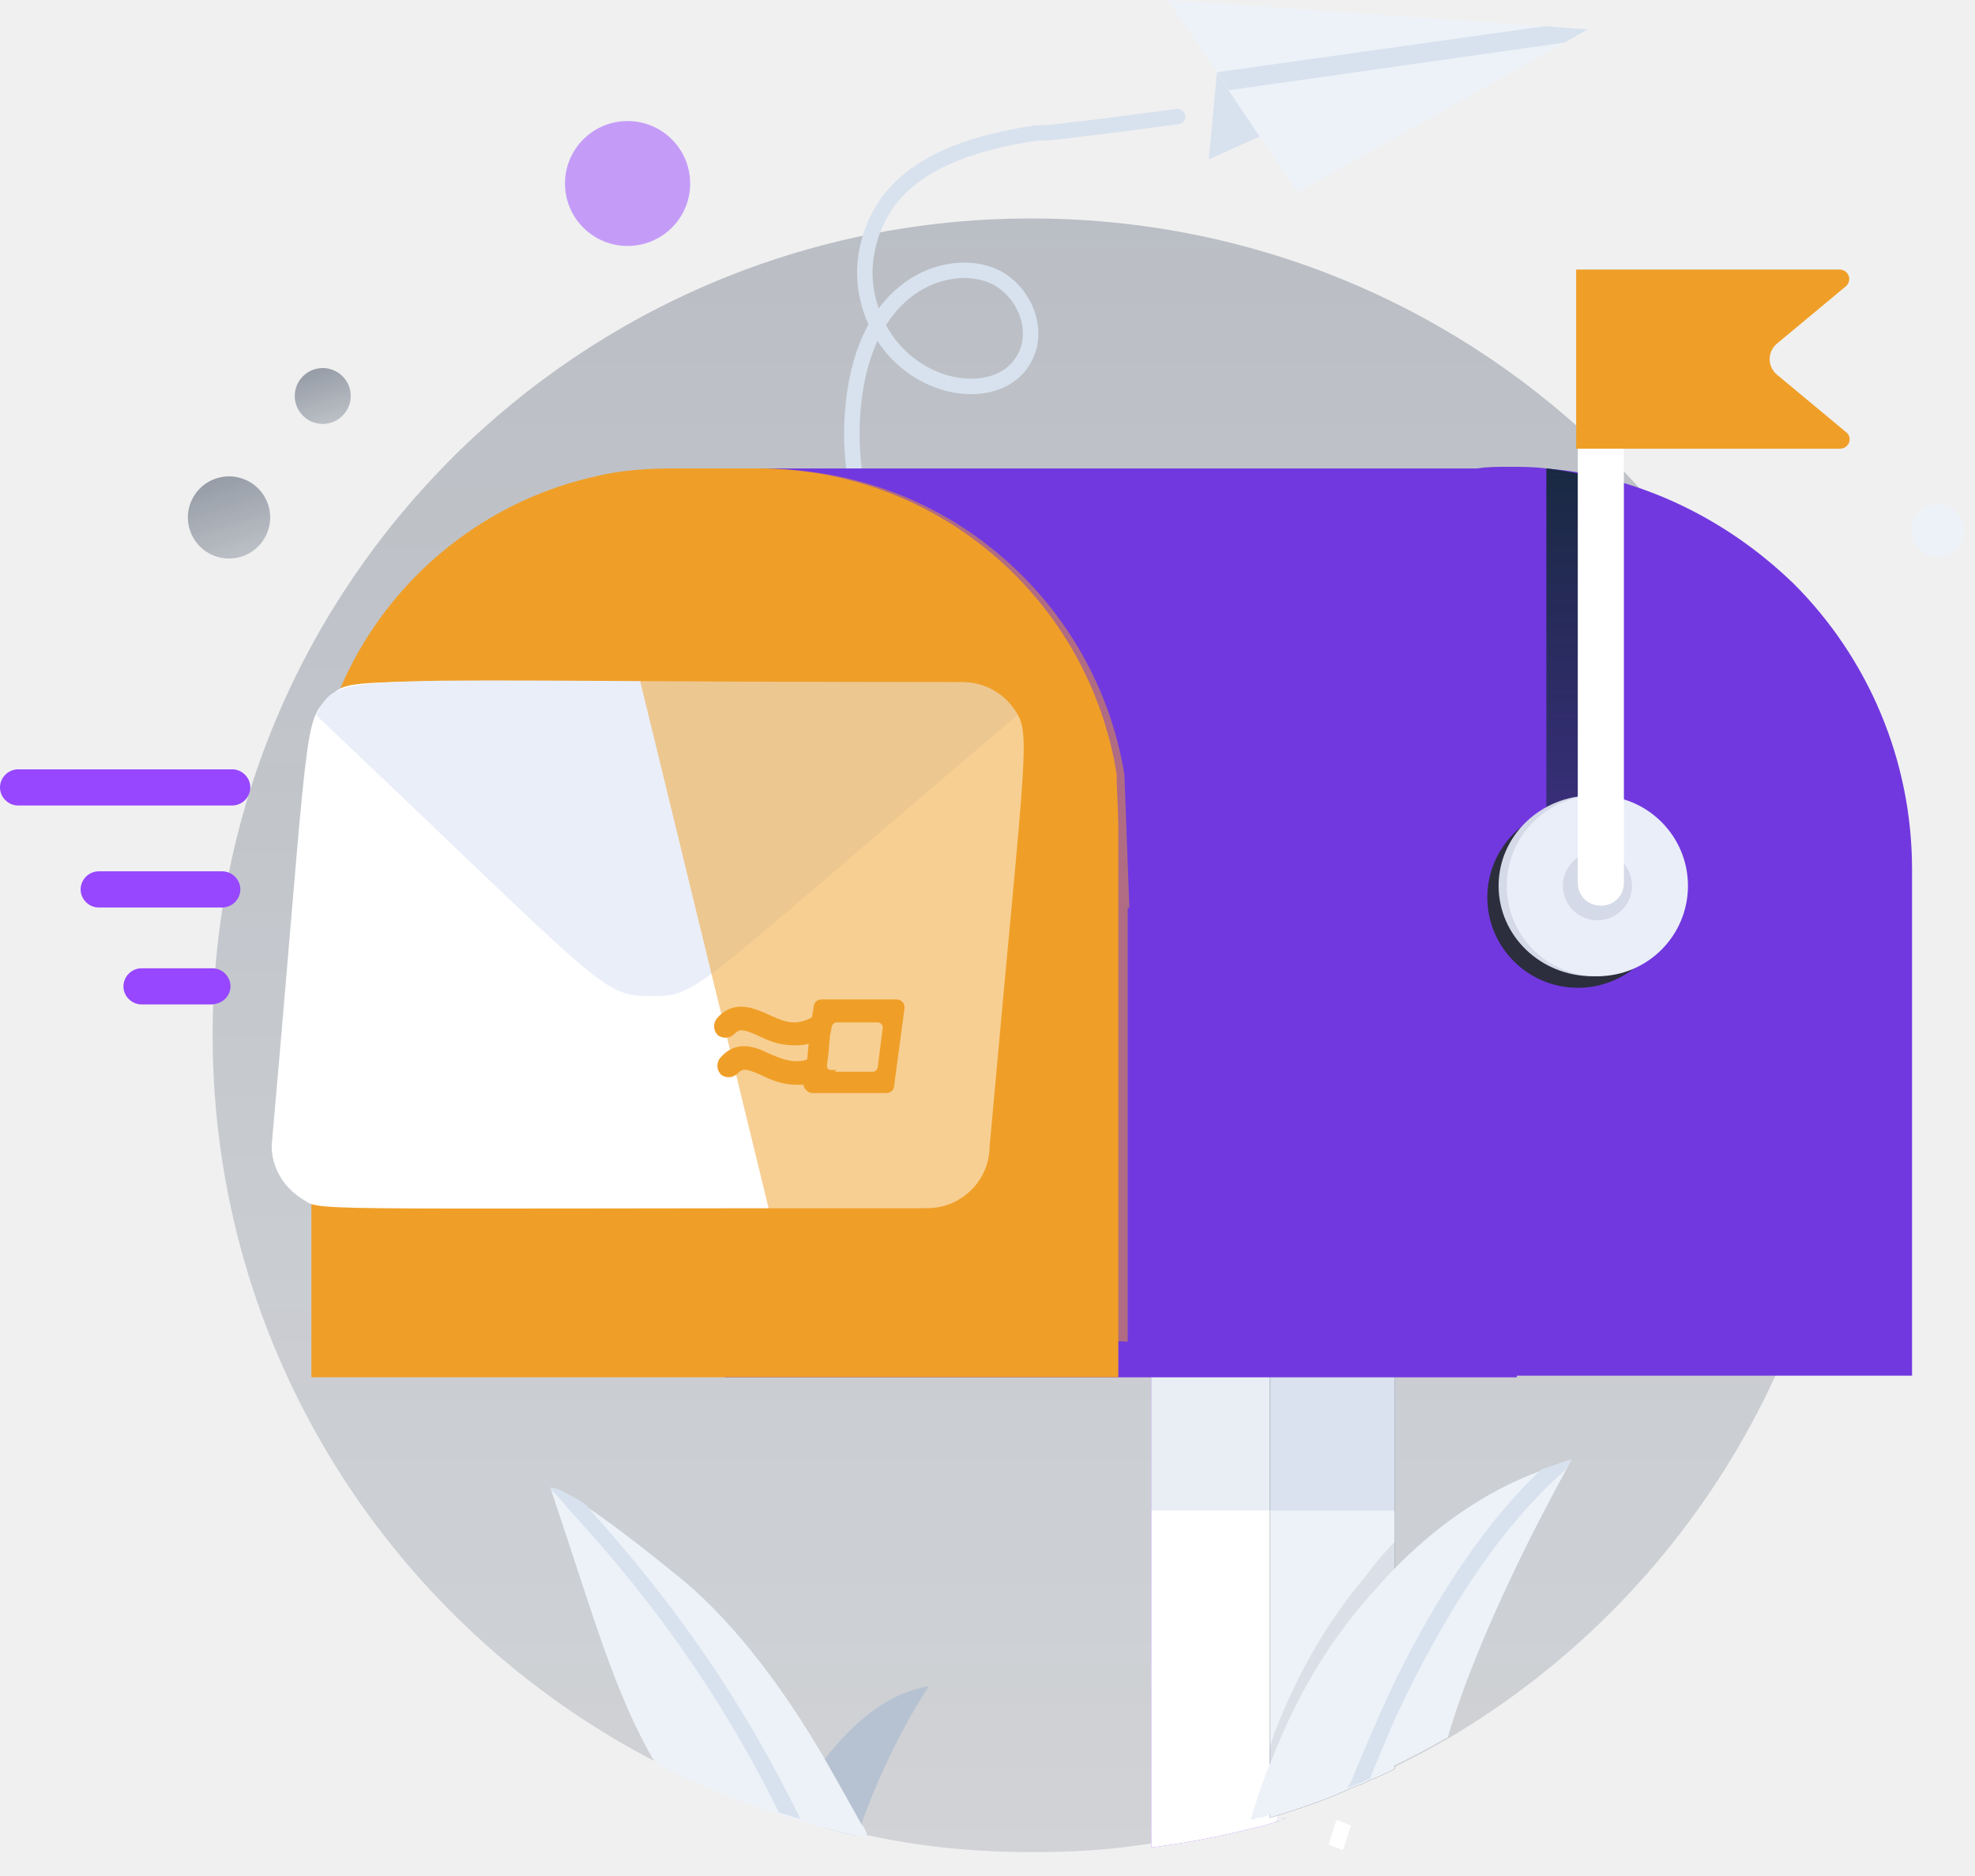
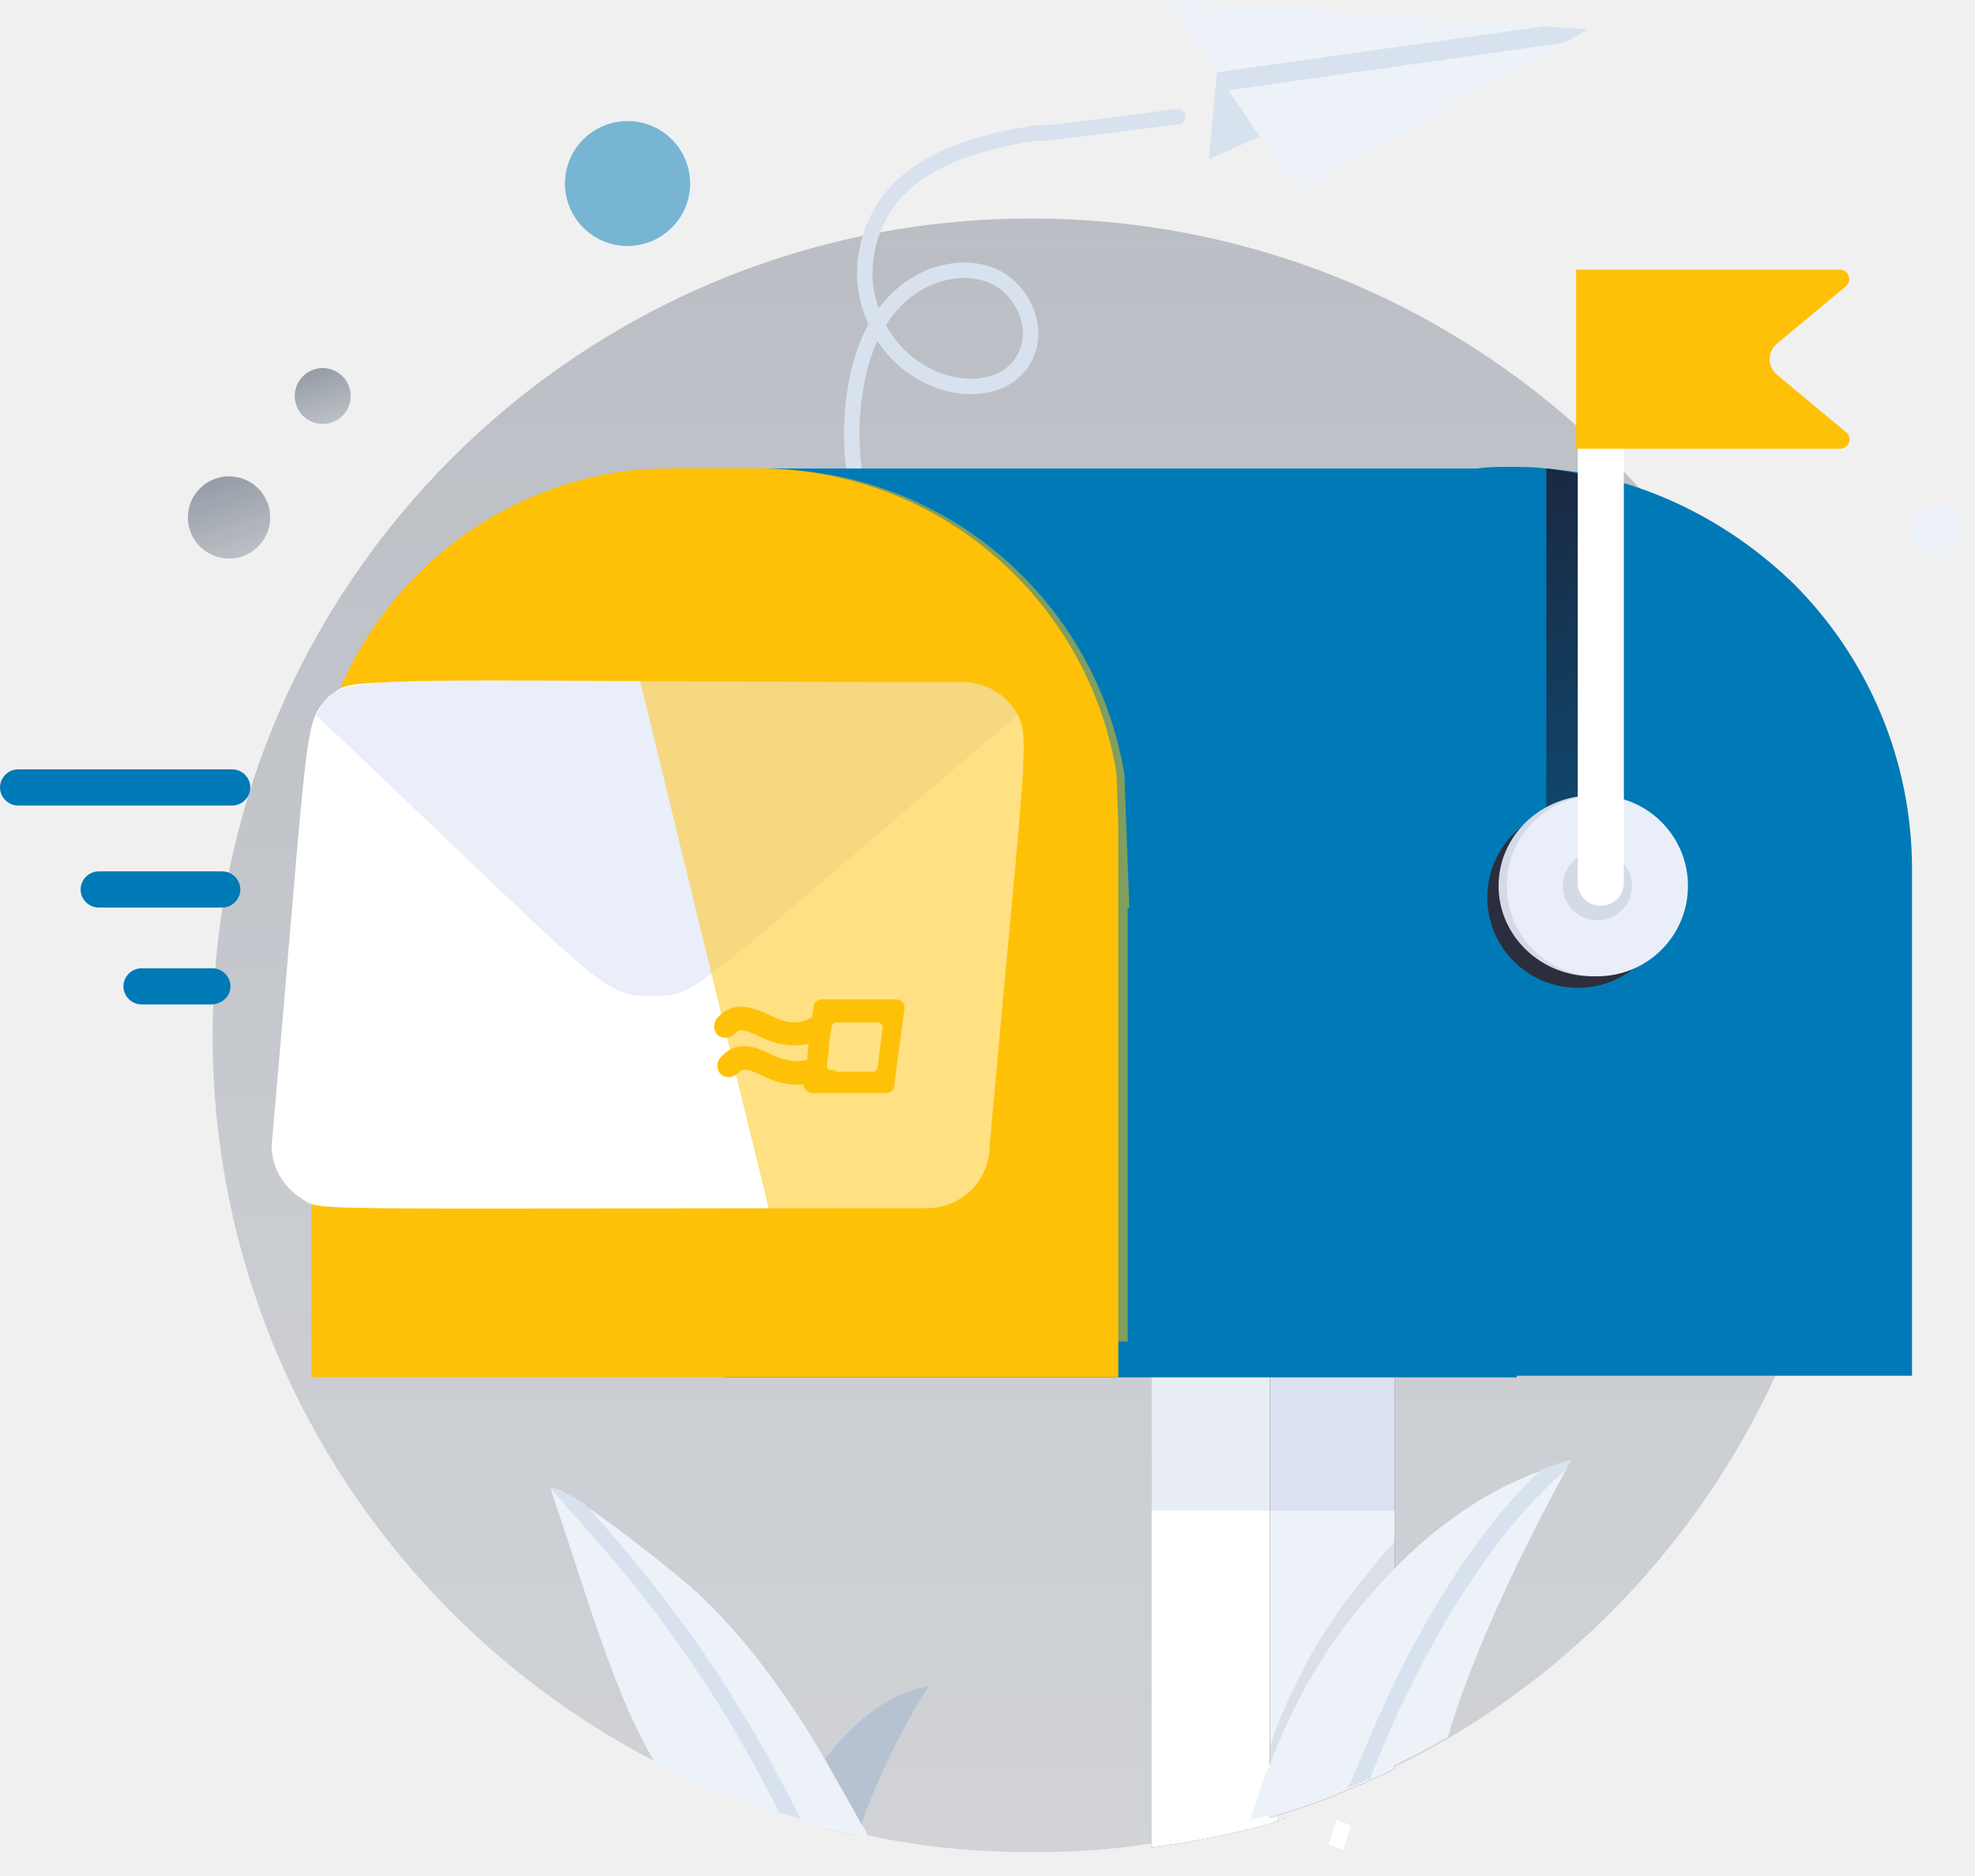
<svg xmlns="http://www.w3.org/2000/svg" width="80" height="76" viewBox="0 0 80 76" fill="none">
-   <path opacity="0.25" d="M74.919 41.941C74.919 54.059 68.382 64.712 58.643 70.438C58.643 70.438 58.576 70.505 58.509 70.505C57.842 70.904 57.175 71.237 56.508 71.57C56.175 71.77 55.841 71.903 55.507 72.036C55.374 72.103 55.241 72.169 55.107 72.236H55.041C54.907 72.302 54.707 72.369 54.574 72.436C53.573 72.901 52.506 73.234 51.438 73.567C51.305 73.634 51.105 73.701 50.971 73.701C50.905 73.701 50.838 73.767 50.771 73.767C50.705 73.767 50.638 73.767 50.638 73.834C50.571 73.834 50.505 73.834 50.438 73.9C49.037 74.3 47.569 74.566 46.035 74.766C44.634 74.966 43.234 75.032 41.833 75.032C39.565 75.032 37.364 74.832 35.229 74.366C35.096 74.366 34.962 74.3 34.829 74.3C34.362 74.233 33.895 74.1 33.428 73.967C32.961 73.834 32.494 73.701 32.027 73.567C30.159 72.968 28.291 72.236 26.557 71.37C15.884 65.844 8.613 54.725 8.613 41.941C8.613 23.631 23.489 8.85 41.766 8.85C60.11 8.85 74.919 23.631 74.919 41.941Z" fill="url(#paint0_linear_186_47670)" />
-   <path d="M38.894 26.895C35.692 24.298 34.025 19.97 34.625 15.909C35.292 11.315 38.56 10.449 40.228 11.182C41.429 11.714 42.163 13.312 41.495 14.511C40.361 16.641 36.026 15.776 35.158 12.114C34.825 10.782 35.158 9.317 35.959 8.185C37.293 6.388 39.761 5.722 41.962 5.389C42.496 5.389 43.03 5.322 43.497 5.256C44.697 5.123 46.165 4.923 47.699 4.723" stroke="#D8E2EE" stroke-width="0.625" stroke-miterlimit="10" stroke-linecap="round" stroke-linejoin="round" />
-   <path d="M51.029 5.528L48.961 6.46L49.294 2.931" fill="#D8E2EE" />
+   <path opacity="0.25" d="M74.917 41.943C74.917 54.06 68.38 64.713 58.641 70.439C58.641 70.439 58.574 70.506 58.508 70.506C57.841 70.906 57.174 71.239 56.507 71.571C56.173 71.771 55.84 71.904 55.506 72.037C55.373 72.104 55.239 72.171 55.106 72.237H55.039C54.906 72.304 54.706 72.37 54.572 72.437C53.572 72.903 52.504 73.236 51.437 73.569C51.303 73.635 51.103 73.702 50.97 73.702C50.903 73.702 50.837 73.769 50.77 73.769C50.703 73.769 50.636 73.769 50.636 73.835C50.57 73.835 50.503 73.835 50.436 73.902C49.035 74.301 47.568 74.567 46.034 74.767C44.633 74.967 43.232 75.034 41.831 75.034C39.563 75.034 37.362 74.834 35.227 74.368C35.094 74.368 34.961 74.301 34.827 74.301C34.36 74.235 33.893 74.102 33.426 73.968C32.959 73.835 32.492 73.702 32.026 73.569C30.158 72.97 28.29 72.237 26.556 71.372C15.883 65.845 8.612 54.726 8.612 41.943C8.612 23.633 23.487 8.852 41.765 8.852C60.109 8.852 74.917 23.633 74.917 41.943Z" fill="url(#paint0_linear_5889_20094)" />
+   <path d="M38.893 26.894C35.691 24.298 34.023 19.97 34.623 15.908C35.29 11.314 38.559 10.449 40.227 11.181C41.427 11.714 42.161 13.312 41.494 14.51C40.36 16.641 36.024 15.775 35.157 12.113C34.824 10.782 35.157 9.317 35.958 8.185C37.292 6.387 39.76 5.721 41.961 5.388C42.495 5.388 43.028 5.322 43.495 5.255C44.696 5.122 46.163 4.922 47.698 4.723" stroke="#D8E2EE" stroke-width="0.625" stroke-miterlimit="10" stroke-linecap="round" stroke-linejoin="round" />
+   <path d="M51.03 5.526L48.962 6.459L49.296 2.93" fill="#D8E2EE" />
  <path d="M64.307 1.198L63.373 1.731L52.567 7.79L49.765 3.662L49.298 2.93L47.297 0L62.572 1.065L64.307 1.198Z" fill="#EDF2F8" />
-   <path d="M64.306 1.194L63.372 1.726L49.764 3.657L49.297 2.925L62.571 1.061L64.306 1.194Z" fill="#D8E2EE" />
-   <path opacity="0.42" d="M9.793 22.546C10.668 22.262 11.148 21.323 10.863 20.448C10.578 19.574 9.638 19.096 8.762 19.38C7.886 19.664 7.407 20.603 7.691 21.477C7.976 22.352 8.917 22.83 9.793 22.546Z" fill="url(#paint1_linear_186_47670)" />
-   <path opacity="0.42" d="M13.424 17.119C14.02 16.926 14.345 16.287 14.152 15.693C13.958 15.098 13.319 14.773 12.723 14.966C12.127 15.159 11.802 15.798 11.995 16.392C12.189 16.987 12.828 17.312 13.424 17.119Z" fill="url(#paint2_linear_186_47670)" />
-   <path opacity="0.5" d="M27.131 9.302C28.165 8.359 28.237 6.759 27.292 5.727C26.348 4.696 24.744 4.623 23.711 5.566C22.678 6.509 22.605 8.109 23.55 9.141C24.494 10.172 26.098 10.244 27.131 9.302Z" fill="#9747FF" />
-   <path d="M79.212 22.285C79.647 21.888 79.678 21.214 79.28 20.78C78.882 20.345 78.207 20.315 77.772 20.712C77.337 21.109 77.307 21.783 77.704 22.217C78.102 22.651 78.777 22.682 79.212 22.285Z" fill="#EDF2F8" />
-   <path d="M51.769 55.468V73.778C51.636 73.845 51.502 73.845 51.369 73.911C49.835 74.311 48.234 74.644 46.633 74.844V55.468H51.769Z" fill="#9747FF" />
-   <path d="M51.769 55.468V73.778C51.636 73.845 51.502 73.845 51.369 73.911C49.835 74.311 48.234 74.644 46.633 74.844V55.468H51.769Z" fill="white" />
-   <path d="M56.503 55.468V71.648C56.17 71.847 55.836 71.981 55.503 72.114C55.369 72.18 55.236 72.247 55.102 72.313H55.036C54.902 72.38 54.702 72.447 54.569 72.513C53.568 72.979 52.501 73.312 51.434 73.645V55.468H56.503Z" fill="#2C2E3E" />
-   <path d="M56.503 55.468V71.648C56.17 71.847 55.836 71.981 55.503 72.114C55.369 72.18 55.236 72.247 55.102 72.313H55.036C54.902 72.38 54.702 72.447 54.569 72.513C53.568 72.979 52.501 73.312 51.434 73.645V55.468H56.503Z" fill="#EDF2F8" />
-   <path opacity="0.1" d="M56.503 62.456V70.513C56.236 70.646 55.97 70.779 55.703 70.912C55.569 70.979 55.436 71.046 55.303 71.112H55.236C55.102 71.179 54.902 71.245 54.769 71.312C53.768 71.778 52.701 72.111 51.634 72.444C51.567 72.444 51.5 72.51 51.434 72.51V70.779C51.5 70.579 51.567 70.38 51.634 70.18C52.634 67.583 53.902 65.519 55.369 63.788C55.703 63.322 56.103 62.856 56.503 62.456Z" fill="#344050" />
-   <path opacity="0.1" d="M56.505 55.468H46.633V61.194H56.505V55.468Z" fill="#1C4F93" />
-   <path d="M77.45 35.224V55.731H61.441V55.797H29.355V18.978H59.84C60.24 18.911 60.641 18.911 61.107 18.911C61.641 18.911 62.108 18.911 62.642 18.978C63.309 19.044 63.909 19.111 64.509 19.244C67.645 19.91 70.446 21.508 72.647 23.638C75.649 26.635 77.45 30.763 77.45 35.224Z" fill="#7138DF" />
-   <path d="M64.504 19.308V34.556C64.504 35.088 64.104 35.488 63.571 35.488C63.037 35.488 62.637 35.088 62.637 34.556V18.976C63.237 19.042 63.904 19.175 64.504 19.308Z" fill="url(#paint3_linear_186_47670)" />
-   <path d="M63.915 40.017C65.941 40.017 67.584 38.378 67.584 36.355C67.584 34.333 65.941 32.693 63.915 32.693C61.889 32.693 60.246 34.333 60.246 36.355C60.246 38.378 61.889 40.017 63.915 40.017Z" fill="#2C2E3E" />
-   <path d="M64.505 39.549C66.605 39.549 68.308 37.909 68.308 35.887C68.308 33.864 66.605 32.225 64.505 32.225C62.405 32.225 60.703 33.864 60.703 35.887C60.703 37.909 62.405 39.549 64.505 39.549Z" fill="#D5DAE8" />
-   <path d="M64.704 39.549C66.73 39.549 68.373 37.909 68.373 35.887C68.373 33.864 66.73 32.225 64.704 32.225C62.678 32.225 61.035 33.864 61.035 35.887C61.035 37.909 62.678 39.549 64.704 39.549Z" fill="#EAEEF9" />
-   <path d="M64.706 37.283C65.479 37.283 66.106 36.657 66.106 35.885C66.106 35.113 65.479 34.487 64.706 34.487C63.932 34.487 63.305 35.113 63.305 35.885C63.305 36.657 63.932 37.283 64.706 37.283Z" fill="#D5DAE8" />
-   <path d="M45.299 33.623V55.795H12.613V33.623C12.613 26.633 17.549 20.773 24.087 19.308C25.154 19.042 26.221 18.976 27.355 18.976H30.691C38.028 18.976 44.098 24.302 45.232 31.36C45.232 32.026 45.299 32.825 45.299 33.623Z" fill="#EF9F28" />
-   <path d="M65.778 18.113V35.757C65.778 36.29 65.378 36.69 64.844 36.69C64.31 36.69 63.91 36.29 63.91 35.757V18.113H65.778Z" fill="white" />
-   <path d="M40.088 46.416C40.088 47.814 38.954 48.946 37.553 48.946C11.404 48.946 13.072 49.08 12.205 48.547C11.471 48.081 11.004 47.282 11.004 46.416C12.538 29.038 12.271 29.238 13.339 28.239C14.339 27.374 12.938 27.64 38.954 27.64C39.754 27.64 40.488 28.04 40.955 28.572C41.822 29.704 41.622 29.305 40.088 46.416Z" fill="white" />
-   <path d="M41.217 28.968C28.01 40.154 28.343 40.354 26.409 40.354C24.341 40.354 24.541 40.088 12.801 28.968C13.801 27.104 13.201 27.637 39.016 27.637C39.95 27.637 40.817 28.169 41.217 28.968Z" fill="#EAEEF9" />
-   <path d="M9.406 32.632H0.734C0.334 32.632 0 32.299 0 31.899C0 31.5 0.334 31.167 0.734 31.167H9.406C9.806 31.167 10.139 31.5 10.139 31.899C10.139 32.299 9.806 32.632 9.406 32.632Z" fill="#9747FF" />
-   <path d="M9.002 36.764H3.999C3.599 36.764 3.266 36.431 3.266 36.032C3.266 35.632 3.599 35.299 3.999 35.299H9.002C9.403 35.299 9.736 35.632 9.736 36.032C9.736 36.431 9.403 36.764 9.002 36.764Z" fill="#9747FF" />
-   <path d="M8.535 40.691H5.734C5.334 40.691 5 40.358 5 39.959C5 39.559 5.334 39.227 5.734 39.227H8.602C9.002 39.227 9.336 39.559 9.336 39.959C9.336 40.358 9.002 40.691 8.535 40.691Z" fill="#9747FF" />
-   <path d="M36.29 40.488H33.288C33.088 40.488 32.955 40.621 32.955 40.821L32.888 41.22L32.755 42.285L32.688 43.018L32.555 43.817C32.555 43.883 32.555 43.95 32.555 44.017C32.621 44.15 32.755 44.283 32.888 44.283H35.89C36.09 44.283 36.224 44.15 36.224 43.95L36.624 40.954C36.69 40.688 36.557 40.488 36.29 40.488ZM35.556 43.218C35.556 43.284 35.49 43.417 35.356 43.417H33.889H33.689C33.555 43.417 33.489 43.284 33.489 43.218L33.555 42.685L33.622 41.953L33.689 41.62C33.689 41.553 33.755 41.42 33.889 41.42H35.556C35.69 41.42 35.757 41.553 35.757 41.62L35.556 43.218Z" fill="#EF9F28" />
-   <path d="M33.888 41.348C33.755 41.348 33.688 41.415 33.688 41.548L33.621 41.881C33.288 42.081 33.021 42.214 32.754 42.28C32.554 42.347 32.354 42.347 32.154 42.347C31.554 42.347 31.087 42.147 30.686 41.947C30.086 41.681 29.953 41.681 29.753 41.881C29.552 42.081 29.286 42.081 29.085 41.947C28.885 41.748 28.885 41.481 29.019 41.282C29.686 40.483 30.486 40.816 31.087 41.082C31.687 41.348 32.154 41.615 32.888 41.215C32.954 41.148 33.088 41.148 33.154 41.082C33.355 40.949 33.688 41.015 33.822 41.215C33.888 41.215 33.888 41.282 33.888 41.348Z" fill="#EF9F28" />
-   <path d="M33.888 43.348L33.821 43.414C33.354 43.747 32.954 43.88 32.62 43.947C32.487 43.947 32.353 43.947 32.287 43.947C31.686 43.947 31.22 43.747 30.819 43.548C30.219 43.281 30.085 43.281 29.885 43.481C29.685 43.681 29.418 43.681 29.218 43.548C29.018 43.348 29.018 43.081 29.152 42.882C29.819 42.083 30.619 42.416 31.153 42.682C31.62 42.882 32.087 43.081 32.62 42.948C32.82 42.882 32.954 42.815 33.221 42.682C33.287 42.615 33.421 42.615 33.554 42.615L33.487 43.148C33.487 43.281 33.554 43.348 33.688 43.348H33.888Z" fill="#EF9F28" />
-   <path opacity="0.5" d="M45.746 36.777L45.546 31.384C44.412 24.393 38.342 19 31.004 19H27.669C26.535 19 25.468 19.133 24.4 19.333L24 19.666L32.272 53.622L45.679 54.355V36.777H45.746Z" fill="#EF9F28" />
-   <path d="M74.784 17.512C75.05 17.712 74.917 18.178 74.517 18.178H65.845H63.844V10.92H74.517C74.85 10.92 75.05 11.32 74.784 11.586L71.982 13.917C71.582 14.249 71.582 14.849 71.982 15.182L74.784 17.512Z" fill="#EF9F28" />
-   <path d="M37.624 68.311C36.69 69.71 35.556 71.974 34.889 73.904C34.822 74.037 34.755 74.237 34.755 74.37C34.288 74.304 33.822 74.171 33.355 74.037C32.954 73.105 32.688 72.107 32.688 72.107C32.954 71.774 33.154 71.507 33.421 71.241C34.689 69.643 36.023 68.578 37.624 68.311Z" fill="#B6C2D2" />
-   <path d="M35.159 74.436C35.026 74.436 34.892 74.37 34.759 74.37C34.292 74.303 33.825 74.17 33.358 74.037C33.025 73.97 32.758 73.837 32.424 73.77C32.291 73.704 32.158 73.704 32.024 73.637C31.891 73.57 31.757 73.57 31.557 73.504C29.823 72.971 28.155 72.239 26.554 71.44C24.887 68.644 23.953 65.181 22.352 60.454C22.352 60.387 22.352 60.387 22.285 60.321C22.285 60.321 22.419 60.321 22.752 60.454C22.952 60.587 23.286 60.72 23.686 60.987C24.486 61.519 25.754 62.451 27.622 63.983C29.956 65.914 31.957 68.777 33.358 71.174C33.959 72.239 34.492 73.171 34.892 73.903C35.026 74.037 35.093 74.236 35.159 74.436Z" fill="#EDF2F8" />
-   <path d="M32.424 73.7C32.291 73.634 32.158 73.634 32.024 73.567C31.891 73.501 31.757 73.501 31.557 73.434C28.489 67.242 25.02 63.314 22.952 61.05C22.752 60.784 22.552 60.584 22.352 60.384C22.352 60.318 22.352 60.318 22.285 60.251C22.285 60.251 22.419 60.251 22.752 60.384C22.952 60.517 23.286 60.651 23.686 60.917C25.821 63.314 29.356 67.375 32.424 73.7Z" fill="#D8E2EE" />
-   <path d="M51.77 73.769C51.837 73.769 51.837 73.769 51.904 73.769C51.837 73.769 51.703 73.836 51.637 73.836C51.637 73.769 51.703 73.769 51.77 73.769Z" fill="#D5DAE8" />
-   <path d="M51.969 73.701C52.036 73.701 52.036 73.701 52.103 73.634C52.036 73.634 51.903 73.701 51.836 73.701C51.903 73.701 51.903 73.701 51.969 73.701Z" fill="#D5DAE8" />
-   <path d="M63.648 59.126C63.648 59.126 63.581 59.259 63.448 59.526C62.648 60.99 59.913 66.05 58.645 70.378C58.645 70.378 58.579 70.445 58.512 70.445C57.845 70.844 57.178 71.177 56.511 71.51C56.177 71.71 55.844 71.843 55.51 71.976C55.377 72.043 55.243 72.109 55.11 72.176H55.043C54.91 72.243 54.71 72.309 54.576 72.376C53.576 72.842 52.508 73.175 51.441 73.508C51.308 73.574 51.108 73.641 50.974 73.641C50.907 73.641 50.841 73.707 50.774 73.707C50.707 73.707 50.641 73.707 50.641 73.774C50.907 72.908 51.174 72.043 51.508 71.31C52.508 68.714 53.776 66.65 55.243 64.919C55.71 64.386 56.177 63.853 56.644 63.387C58.579 61.456 60.647 60.191 62.581 59.526C62.848 59.392 63.248 59.259 63.648 59.126Z" fill="#EDF2F8" />
-   <path d="M63.638 59.126C63.638 59.126 63.572 59.259 63.438 59.526C60.904 61.723 58.569 65.185 56.501 69.646C56.167 70.445 55.834 71.177 55.5 72.043C55.367 72.109 55.233 72.176 55.1 72.243H55.033C54.9 72.309 54.7 72.376 54.566 72.442C54.633 72.309 54.7 72.243 54.7 72.243C55.3 70.778 55.901 69.379 56.501 68.115C58.302 64.453 60.303 61.523 62.438 59.526C62.838 59.392 63.238 59.259 63.638 59.126Z" fill="#D8E2EE" />
-   <path d="M54.435 73.84C54.302 74.173 54.235 74.506 54.102 74.839" stroke="white" stroke-width="0.625" stroke-miterlimit="10" />
+   <path d="M64.306 1.196L63.372 1.728L49.764 3.659L49.297 2.927L62.571 1.062L64.306 1.196Z" fill="#D8E2EE" />
+   <path opacity="0.42" d="M9.793 22.546C10.669 22.262 11.148 21.323 10.864 20.448C10.579 19.574 9.638 19.096 8.762 19.38C7.886 19.664 7.407 20.603 7.692 21.477C7.976 22.352 8.917 22.83 9.793 22.546Z" fill="url(#paint1_linear_5889_20094)" />
+   <path opacity="0.42" d="M13.423 17.119C14.019 16.926 14.345 16.288 14.151 15.693C13.957 15.099 13.318 14.773 12.722 14.966C12.126 15.16 11.8 15.798 11.994 16.393C12.188 16.987 12.827 17.313 13.423 17.119Z" fill="url(#paint2_linear_5889_20094)" />
+   <path opacity="0.5" d="M27.129 9.302C28.163 8.359 28.235 6.759 27.29 5.728C26.346 4.696 24.742 4.624 23.709 5.567C22.676 6.509 22.604 8.11 23.548 9.141C24.492 10.173 26.096 10.245 27.129 9.302Z" fill="#007AB6" />
+   <path d="M79.212 22.284C79.647 21.887 79.678 21.213 79.28 20.779C78.882 20.345 78.207 20.314 77.772 20.711C77.337 21.108 77.307 21.782 77.704 22.216C78.102 22.65 78.777 22.681 79.212 22.284Z" fill="#EDF2F8" />
+   <path d="M51.769 55.469V73.779C51.636 73.845 51.502 73.845 51.369 73.912C49.835 74.311 48.234 74.644 46.633 74.844V55.469H51.769Z" fill="#007AB6" />
+   <path d="M51.769 55.469V73.779C51.636 73.845 51.502 73.845 51.369 73.912C49.835 74.311 48.234 74.644 46.633 74.844V55.469H51.769Z" fill="white" />
+   <path d="M56.503 55.469V71.648C56.169 71.848 55.836 71.981 55.502 72.114C55.369 72.181 55.235 72.247 55.102 72.314H55.035C54.902 72.38 54.702 72.447 54.568 72.514C53.568 72.98 52.5 73.313 51.433 73.645V55.469H56.503Z" fill="#2C2E3E" />
+   <path d="M56.503 55.469V71.648C56.169 71.848 55.836 71.981 55.502 72.114C55.369 72.181 55.235 72.247 55.102 72.314H55.035C54.902 72.38 54.702 72.447 54.568 72.514C53.568 72.98 52.5 73.313 51.433 73.645V55.469H56.503Z" fill="#EDF2F8" />
+   <path opacity="0.1" d="M56.503 62.457V70.513C56.236 70.647 55.969 70.78 55.702 70.913C55.569 70.98 55.435 71.046 55.302 71.113H55.235C55.102 71.179 54.902 71.246 54.768 71.312C53.768 71.778 52.7 72.111 51.633 72.444C51.566 72.444 51.5 72.511 51.433 72.511V70.78C51.5 70.58 51.566 70.38 51.633 70.18C52.634 67.584 53.901 65.52 55.369 63.789C55.702 63.323 56.102 62.856 56.503 62.457Z" fill="#344050" />
+   <path opacity="0.1" d="M56.505 55.469H46.633V61.195H56.505V55.469Z" fill="#1C4F93" />
+   <path d="M77.45 35.227V55.734H61.441V55.8H29.355V18.981H59.84C60.24 18.914 60.64 18.914 61.107 18.914C61.641 18.914 62.108 18.914 62.641 18.981C63.308 19.047 63.909 19.114 64.509 19.247C67.644 19.913 70.446 21.511 72.647 23.641C75.649 26.637 77.45 30.766 77.45 35.227Z" fill="#007AB6" />
+   <path d="M64.503 19.309V34.557C64.503 35.089 64.103 35.489 63.569 35.489C63.035 35.489 62.635 35.089 62.635 34.557V18.977C63.236 19.043 63.903 19.176 64.503 19.309Z" fill="url(#paint3_linear_5889_20094)" />
+   <path d="M63.913 40.019C65.94 40.019 67.582 38.38 67.582 36.357C67.582 34.335 65.94 32.695 63.913 32.695C61.887 32.695 60.245 34.335 60.245 36.357C60.245 38.38 61.887 40.019 63.913 40.019Z" fill="#2C2E3E" />
+   <path d="M64.504 39.55C66.604 39.55 68.307 37.911 68.307 35.889C68.307 33.866 66.604 32.227 64.504 32.227C62.404 32.227 60.702 33.866 60.702 35.889C60.702 37.911 62.404 39.55 64.504 39.55Z" fill="#D5DAE8" />
+   <path d="M64.704 39.55C66.731 39.55 68.373 37.911 68.373 35.889C68.373 33.866 66.731 32.227 64.704 32.227C62.678 32.227 61.036 33.866 61.036 35.889C61.036 37.911 62.678 39.55 64.704 39.55Z" fill="#EAEEF9" />
+   <path d="M64.705 37.285C65.479 37.285 66.106 36.659 66.106 35.886C66.106 35.114 65.479 34.488 64.705 34.488C63.931 34.488 63.304 35.114 63.304 35.886C63.304 36.659 63.931 37.285 64.705 37.285Z" fill="#D5DAE8" />
+   <path d="M45.298 33.624V55.796H12.612V33.624C12.612 26.633 17.549 20.774 24.086 19.309C25.153 19.043 26.22 18.977 27.354 18.977H30.69C38.027 18.977 44.097 24.303 45.231 31.361C45.231 32.026 45.298 32.825 45.298 33.624Z" fill="#FFC107" />
+   <path d="M65.776 18.113V35.757C65.776 36.29 65.376 36.69 64.842 36.69C64.308 36.69 63.908 36.29 63.908 35.757V18.113H65.776Z" fill="white" />
+   <path d="M40.086 46.416C40.086 47.814 38.952 48.946 37.551 48.946C11.403 48.946 13.07 49.08 12.203 48.547C11.469 48.081 11.002 47.282 11.002 46.416C12.537 29.038 12.27 29.238 13.337 28.239C14.338 27.374 12.937 27.64 38.952 27.64C39.753 27.64 40.486 28.04 40.953 28.572C41.821 29.704 41.62 29.305 40.086 46.416Z" fill="white" />
+   <path d="M41.219 28.968C28.011 40.154 28.345 40.354 26.41 40.354C24.342 40.354 24.543 40.088 12.802 28.968C13.803 27.104 13.203 27.637 39.018 27.637C39.952 27.637 40.819 28.169 41.219 28.968Z" fill="#EAEEF9" />
+   <path d="M9.406 32.633H0.734C0.334 32.633 0 32.3 0 31.9C0 31.501 0.334 31.168 0.734 31.168H9.406C9.806 31.168 10.139 31.501 10.139 31.9C10.139 32.3 9.806 32.633 9.406 32.633Z" fill="#007AB6" />
+   <path d="M9.002 36.766H3.999C3.599 36.766 3.265 36.433 3.265 36.033C3.265 35.634 3.599 35.301 3.999 35.301H9.002C9.402 35.301 9.736 35.634 9.736 36.033C9.736 36.433 9.402 36.766 9.002 36.766Z" fill="#007AB6" />
+   <path d="M8.535 40.691H5.734C5.334 40.691 5 40.358 5 39.959C5 39.559 5.334 39.227 5.734 39.227H8.602C9.002 39.227 9.336 39.559 9.336 39.959C9.336 40.358 9.002 40.691 8.535 40.691Z" fill="#007AB6" />
+   <path d="M36.289 40.488H33.287C33.087 40.488 32.953 40.621 32.953 40.821L32.887 41.221L32.753 42.286L32.687 43.018L32.553 43.817C32.553 43.884 32.553 43.95 32.553 44.017C32.62 44.15 32.753 44.283 32.887 44.283H35.889C36.089 44.283 36.222 44.15 36.222 43.95L36.622 40.954C36.689 40.688 36.556 40.488 36.289 40.488ZM35.555 43.218C35.555 43.285 35.488 43.418 35.355 43.418H33.887H33.687C33.554 43.418 33.487 43.285 33.487 43.218L33.554 42.685L33.62 41.953L33.687 41.62C33.687 41.554 33.754 41.42 33.887 41.42H35.555C35.688 41.42 35.755 41.554 35.755 41.62L35.555 43.218Z" fill="#FFC107" />
+   <path d="M33.888 41.349C33.754 41.349 33.688 41.415 33.688 41.548L33.621 41.881C33.287 42.081 33.021 42.214 32.754 42.281C32.554 42.347 32.354 42.347 32.153 42.347C31.553 42.347 31.086 42.148 30.686 41.948C30.086 41.682 29.952 41.682 29.752 41.881C29.552 42.081 29.285 42.081 29.085 41.948C28.885 41.748 28.885 41.482 29.018 41.282C29.685 40.483 30.486 40.816 31.086 41.082C31.686 41.349 32.153 41.615 32.887 41.216C32.954 41.149 33.087 41.149 33.154 41.082C33.354 40.949 33.688 41.016 33.821 41.216C33.888 41.216 33.888 41.282 33.888 41.349Z" fill="#FFC107" />
+   <path d="M33.888 43.346L33.821 43.412C33.354 43.745 32.954 43.879 32.62 43.945C32.487 43.945 32.353 43.945 32.287 43.945C31.686 43.945 31.22 43.745 30.819 43.546C30.219 43.279 30.085 43.279 29.885 43.479C29.685 43.679 29.418 43.679 29.218 43.546C29.018 43.346 29.018 43.08 29.152 42.88C29.819 42.081 30.619 42.414 31.153 42.68C31.62 42.88 32.087 43.08 32.62 42.946C32.82 42.88 32.954 42.813 33.221 42.68C33.287 42.614 33.421 42.614 33.554 42.614L33.487 43.146C33.487 43.279 33.554 43.346 33.688 43.346H33.888Z" fill="#FFC107" />
+   <path opacity="0.5" d="M45.746 36.777L45.546 31.384C44.412 24.393 38.342 19 31.004 19H27.669C26.535 19 25.468 19.133 24.4 19.333L24 19.666L32.272 53.622L45.679 54.355V36.777H45.746Z" fill="#FFC107" />
+   <path d="M74.783 17.513C75.05 17.713 74.916 18.179 74.516 18.179H65.844H63.843V10.922H74.516C74.85 10.922 75.05 11.321 74.783 11.588L71.981 13.918C71.581 14.251 71.581 14.85 71.981 15.183L74.783 17.513Z" fill="#FFC107" />
+   <path d="M37.625 68.312C36.691 69.711 35.557 71.975 34.89 73.905C34.823 74.038 34.756 74.238 34.756 74.371C34.289 74.305 33.822 74.172 33.355 74.038C32.955 73.106 32.688 72.108 32.688 72.108C32.955 71.775 33.155 71.508 33.422 71.242C34.69 69.644 36.024 68.579 37.625 68.312Z" fill="#B6C2D2" />
+   <path d="M35.158 74.436C35.025 74.436 34.891 74.369 34.758 74.369C34.291 74.302 33.824 74.169 33.357 74.036C33.023 73.969 32.757 73.836 32.423 73.77C32.29 73.703 32.156 73.703 32.023 73.637C31.889 73.57 31.756 73.57 31.556 73.504C29.821 72.971 28.154 72.238 26.553 71.439C24.885 68.643 23.951 65.181 22.35 60.453C22.35 60.387 22.35 60.387 22.284 60.32C22.284 60.32 22.417 60.32 22.751 60.453C22.951 60.587 23.284 60.72 23.684 60.986C24.485 61.519 25.752 62.451 27.62 63.982C29.955 65.913 31.956 68.776 33.357 71.173C33.957 72.238 34.491 73.171 34.891 73.903C35.025 74.036 35.091 74.236 35.158 74.436Z" fill="#EDF2F8" />
+   <path d="M32.423 73.7C32.29 73.633 32.156 73.633 32.023 73.566C31.889 73.5 31.756 73.5 31.556 73.433C28.487 67.241 25.019 63.313 22.951 61.049C22.751 60.783 22.55 60.583 22.35 60.383C22.35 60.317 22.35 60.317 22.284 60.25C22.284 60.25 22.417 60.25 22.751 60.383C22.951 60.516 23.284 60.65 23.684 60.916C25.819 63.313 29.355 67.374 32.423 73.7Z" fill="#D8E2EE" />
+   <path d="M51.769 73.769C51.836 73.769 51.836 73.769 51.903 73.769C51.836 73.769 51.702 73.836 51.636 73.836C51.636 73.769 51.702 73.769 51.769 73.769Z" fill="#D5DAE8" />
+   <path d="M51.968 73.7C52.035 73.7 52.035 73.7 52.102 73.633C52.035 73.633 51.902 73.7 51.835 73.7C51.902 73.7 51.902 73.7 51.968 73.7Z" fill="#D5DAE8" />
+   <path d="M63.647 59.125C63.647 59.125 63.58 59.258 63.447 59.525C62.646 60.989 59.911 66.049 58.644 70.377C58.644 70.377 58.577 70.444 58.51 70.444C57.843 70.843 57.176 71.176 56.509 71.509C56.176 71.709 55.842 71.842 55.509 71.975C55.375 72.042 55.242 72.108 55.108 72.175H55.042C54.908 72.242 54.708 72.308 54.575 72.375C53.574 72.841 52.507 73.174 51.44 73.507C51.306 73.573 51.106 73.64 50.973 73.64C50.906 73.64 50.839 73.706 50.773 73.706C50.706 73.706 50.639 73.706 50.639 73.773C50.906 72.907 51.173 72.042 51.506 71.309C52.507 68.713 53.774 66.649 55.242 64.918C55.709 64.385 56.176 63.852 56.643 63.386C58.577 61.455 60.645 60.19 62.58 59.525C62.846 59.391 63.247 59.258 63.647 59.125Z" fill="#EDF2F8" />
+   <path d="M63.639 59.125C63.639 59.125 63.573 59.258 63.439 59.525C60.904 61.722 58.57 65.184 56.502 69.645C56.168 70.444 55.835 71.176 55.501 72.042C55.368 72.108 55.234 72.175 55.101 72.242H55.034C54.901 72.308 54.701 72.375 54.567 72.441C54.634 72.308 54.701 72.242 54.701 72.242C55.301 70.777 55.901 69.379 56.502 68.114C58.303 64.451 60.304 61.522 62.439 59.525C62.839 59.391 63.239 59.258 63.639 59.125Z" fill="#D8E2EE" />
+   <path d="M54.436 73.84C54.303 74.173 54.236 74.506 54.102 74.839" stroke="white" stroke-width="0.625" stroke-miterlimit="10" />
  <defs>
-     <linearGradient id="paint0_linear_186_47670" x1="41.766" y1="8.85" x2="41.766" y2="75.032" gradientUnits="userSpaceOnUse">
+     <linearGradient id="paint0_linear_5889_20094" x1="41.765" y1="8.852" x2="41.765" y2="75.034" gradientUnits="userSpaceOnUse">
      <stop stop-color="#192942" />
      <stop offset="1" stop-color="#192942" stop-opacity="0.58" />
    </linearGradient>
-     <linearGradient id="paint1_linear_186_47670" x1="8.762" y1="19.38" x2="9.789" y2="22.547" gradientUnits="userSpaceOnUse">
+     <linearGradient id="paint1_linear_5889_20094" x1="8.762" y1="19.38" x2="9.79" y2="22.547" gradientUnits="userSpaceOnUse">
      <stop stop-color="#192942" />
      <stop offset="1" stop-color="#192942" stop-opacity="0.58" />
    </linearGradient>
-     <linearGradient id="paint2_linear_186_47670" x1="12.723" y1="14.966" x2="13.422" y2="17.12" gradientUnits="userSpaceOnUse">
+     <linearGradient id="paint2_linear_5889_20094" x1="12.722" y1="14.966" x2="13.421" y2="17.12" gradientUnits="userSpaceOnUse">
      <stop stop-color="#192942" />
      <stop offset="1" stop-color="#192942" stop-opacity="0.58" />
    </linearGradient>
-     <linearGradient id="paint3_linear_186_47670" x1="63.571" y1="18.976" x2="63.571" y2="35.488" gradientUnits="userSpaceOnUse">
+     <linearGradient id="paint3_linear_5889_20094" x1="63.569" y1="18.977" x2="63.569" y2="35.489" gradientUnits="userSpaceOnUse">
      <stop stop-color="#192942" />
      <stop offset="1" stop-color="#192942" stop-opacity="0.58" />
    </linearGradient>
  </defs>
</svg>
